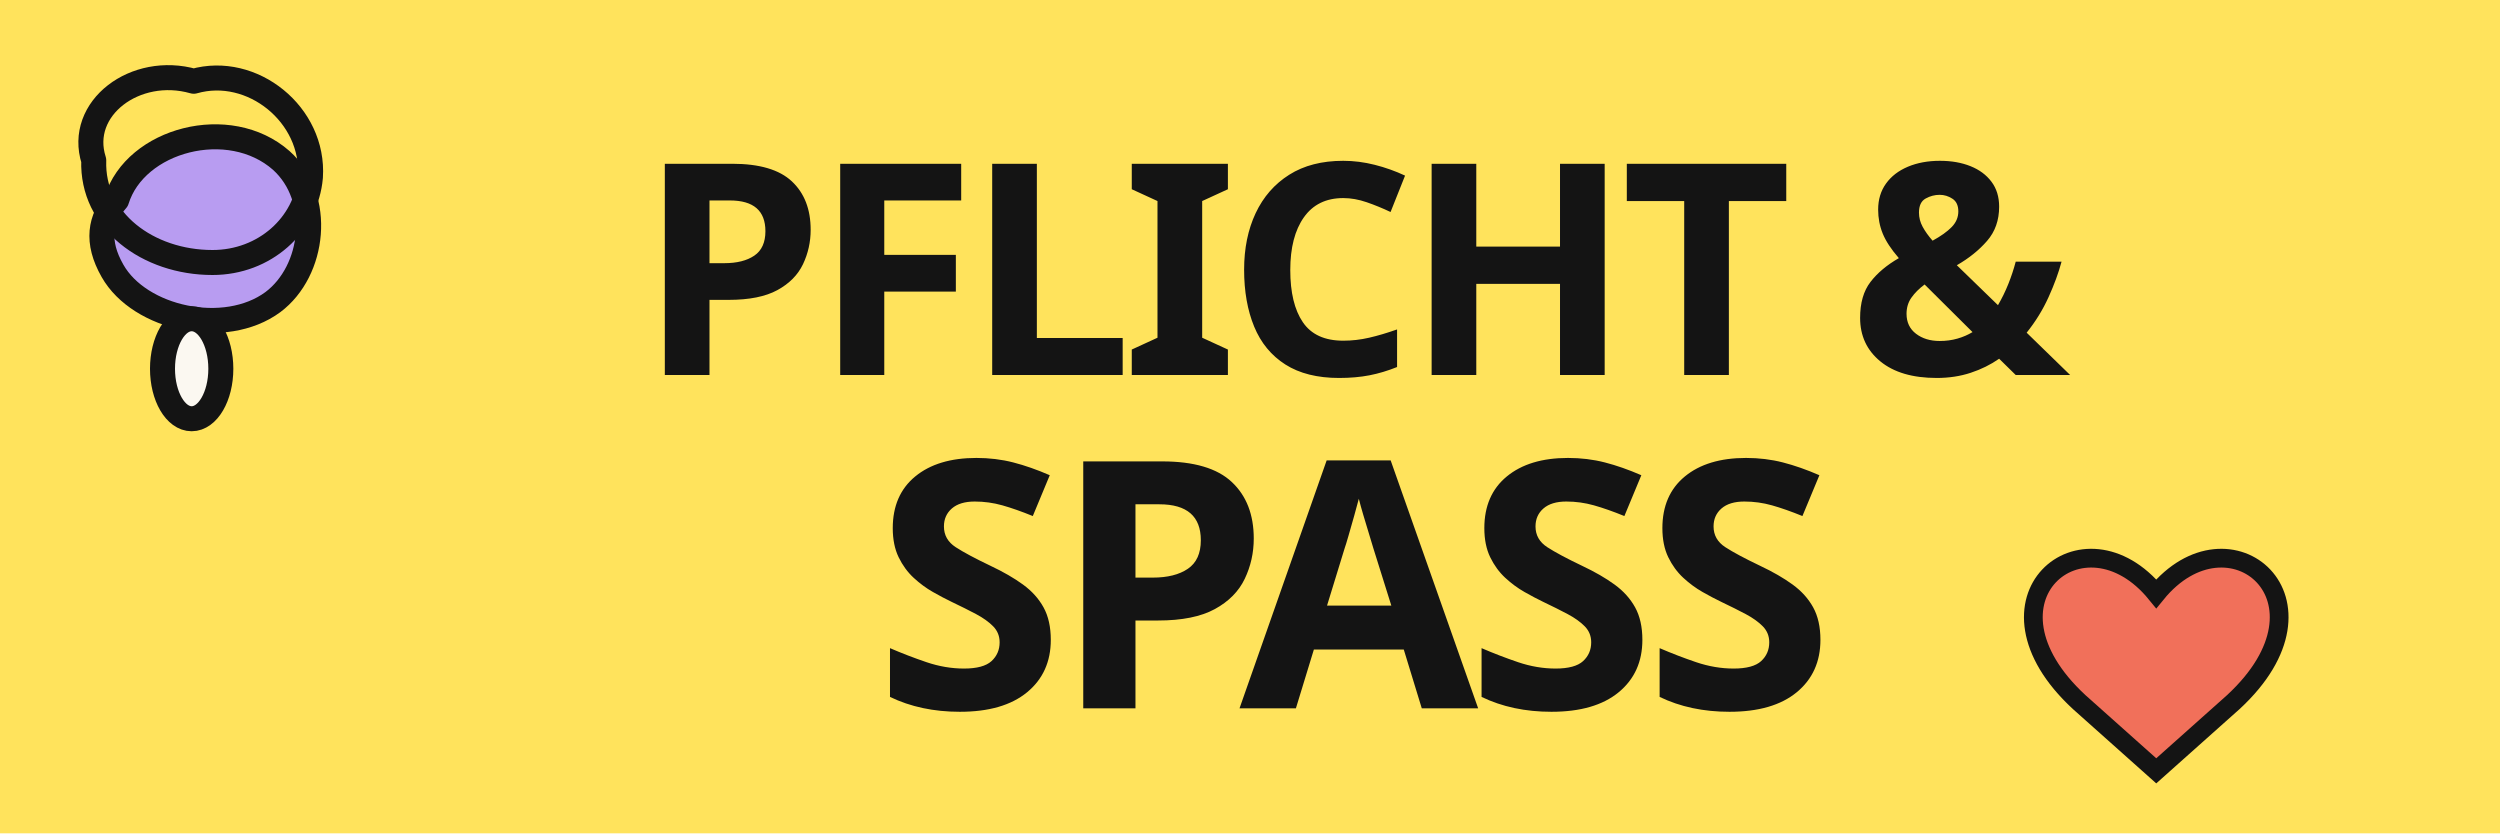
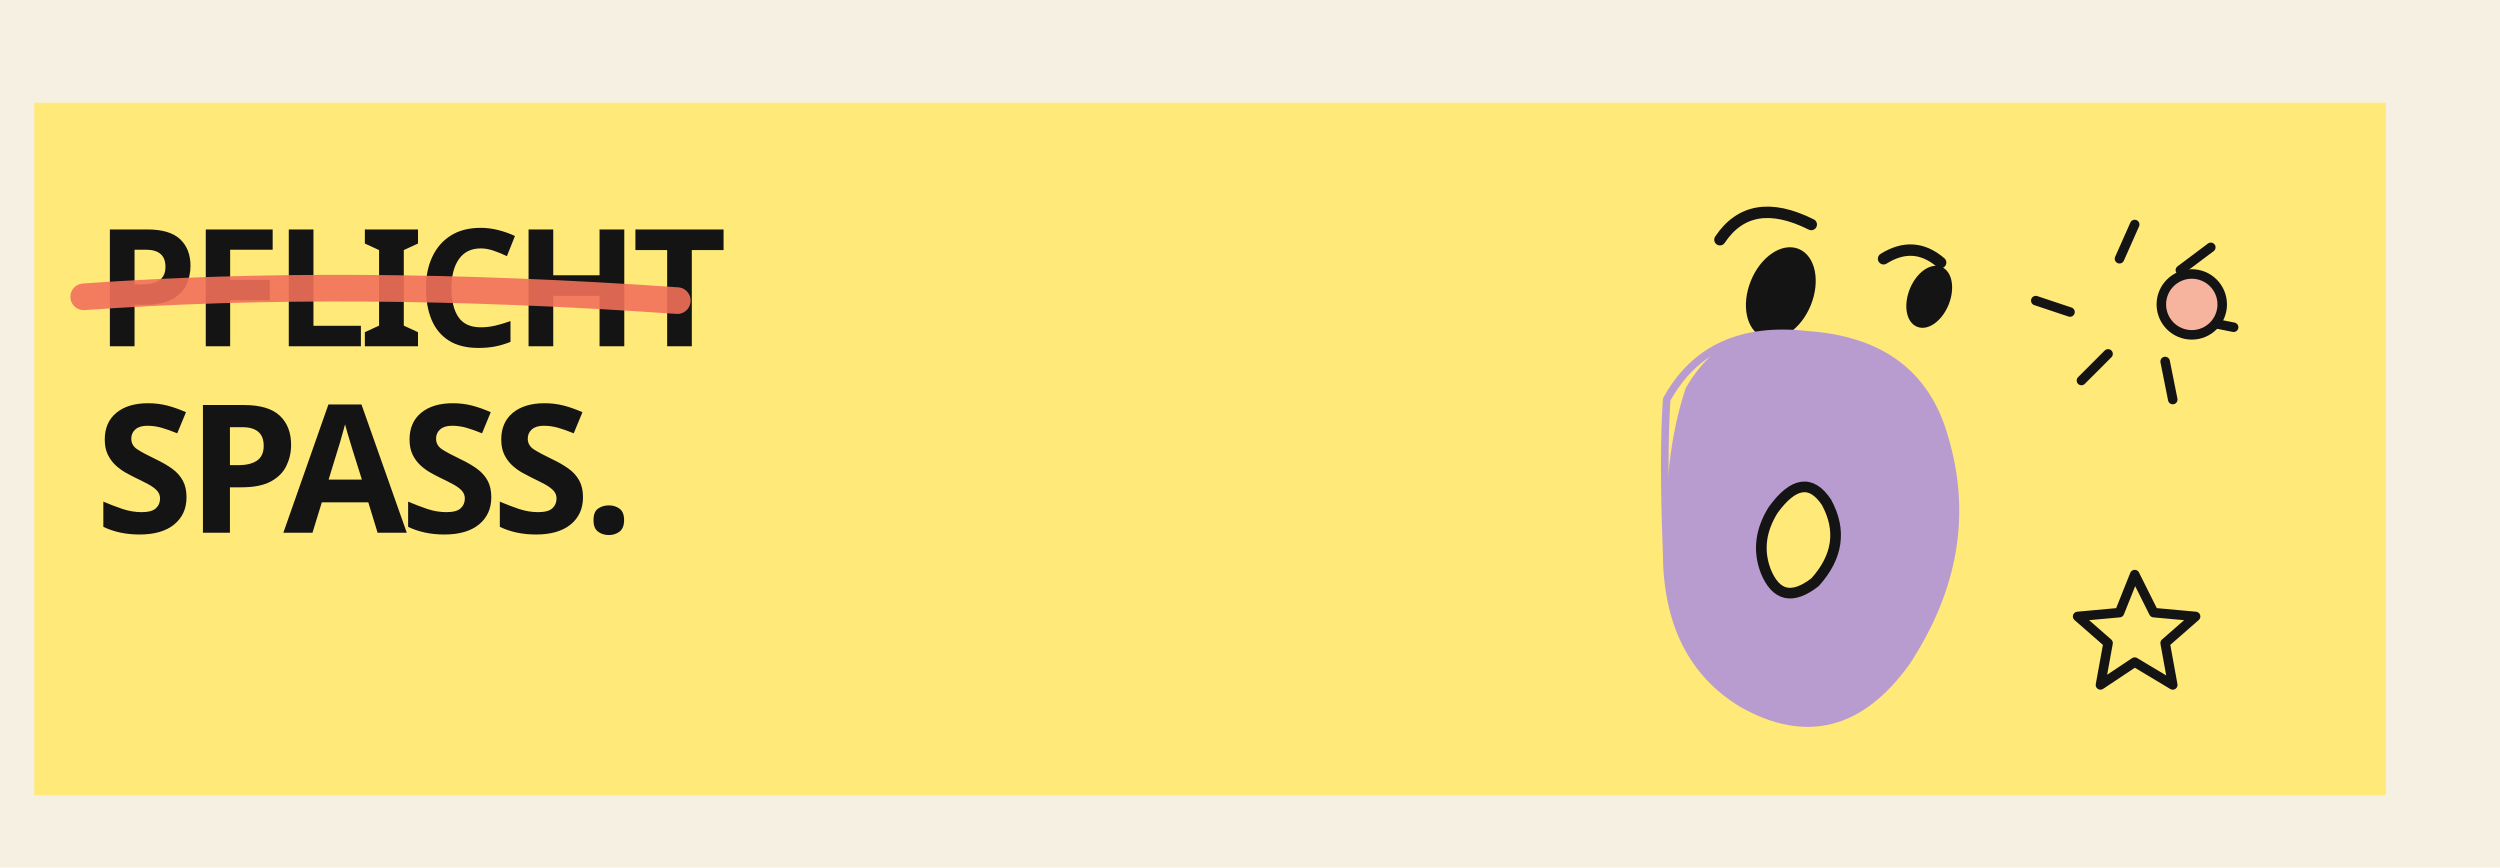
- <svg xmlns="http://www.w3.org/2000/svg" viewBox="0 0 1200 400">
-   <rect width="1200" height="400" fill="#ffe35c" />
-   <g stroke="#141414" stroke-width="12" stroke-linecap="round" stroke-linejoin="round">
-     <path d="M56 96c9-29 54-41 79-19 20 18 16 53-4 68-23 17-64 8-77-15-8-14-6-25 2-34z" fill="#b89cf1" />
-     <path d="M45 77c-8-25 20-46 48-38 28-8 58 16 56 46-2 23-22 41-47 41-31 0-58-20-57-49z" fill="none" />
-     <ellipse cx="92" cy="177" rx="14" ry="24" fill="#fbf8f1" />
+ <svg xmlns="http://www.w3.org/2000/svg" viewBox="0 0 657 228">
+   <rect width="657" height="228" fill="#f6f0e2" />
+   <rect x="9" y="27" width="618" height="182" fill="#ffe978" />
+   <g fill="#141414" font-family="Fredoka,'Arial Rounded MT Bold',sans-serif" font-weight="700" letter-spacing="-1.8">
+     <text x="25" y="91" font-size="43">PFLICHT</text>
+     <text x="25" y="140" font-size="47">SPASS.</text>
  </g>
-   <g fill="#141414" font-family="Arial Rounded MT Bold,Trebuchet MS,sans-serif" font-weight="900" text-anchor="middle">
-     <text x="650" y="180" font-size="142" letter-spacing="-5">PFLICHT &amp;</text>
-     <text x="650" y="340" font-size="166" letter-spacing="-6">SPASS</text>
+   <path d="M22 78 Q92 73 178 79" fill="none" stroke="#f1705a" stroke-width="7" stroke-linecap="round" opacity=".9" />
+   <g stroke="#141414" stroke-linecap="round" stroke-linejoin="round">
+     <path d="M452 63 Q460 51 476 59" fill="none" stroke-width="3" />
+     <path d="M495 68 Q503 63 510 69" fill="none" stroke-width="3" />
+     <ellipse cx="468" cy="77" rx="8" ry="12" transform="rotate(22 468 77)" fill="#141414" stroke-width="1" />
+     <ellipse cx="507" cy="78" rx="5" ry="8" transform="rotate(22 507 78)" fill="#141414" stroke-width="1" />
+     <path d="M443 102 Q454 83 475 88 Q504 90 511 115 Q520 145 501 174 Q483 199 458 185 Q438 173 438 145 Q437 120 443 102Z" fill="#b89ccf" stroke="none" />
+     <path d="M438 105 Q449 85 475 88 Q504 90 511 115 Q520 145 501 174 Q483 199 458 185 Q438 173 438 145 Q437 120 438 105Z" fill="none" stroke="#b89ccf" stroke-width="2" />
+     <path d="M466 134 Q474 123 480 132 Q486 143 477 153 Q468 160 464 150 Q461 142 466 134Z" fill="#ffe978" stroke="#141414" stroke-width="2.8" />
+     <path d="M557 68 l4 -9 m12 12 8 -6 m-4 19 10 2 m-18 9 2 10 m-17 -12 -7 7 m-3 -18 -9 -3" fill="none" stroke="#141414" stroke-width="2.5" />
+     <circle cx="576" cy="80" r="8" fill="#f6b39e" stroke="#141414" stroke-width="2.5" />
+     <path d="M561 151 l5 10 11 1 -8 7 2 11 -10 -6 -9 6 2 -11 -8 -7 11 -1Z" fill="none" stroke="#141414" stroke-width="2.5" stroke-linejoin="round" />
  </g>
-   <path d="M1035 285c-35-43-90 3-37 52l37 33 37-33c53-49-2-95-37-52z" fill="#f1705a" stroke="#141414" stroke-width="9" />
</svg>
